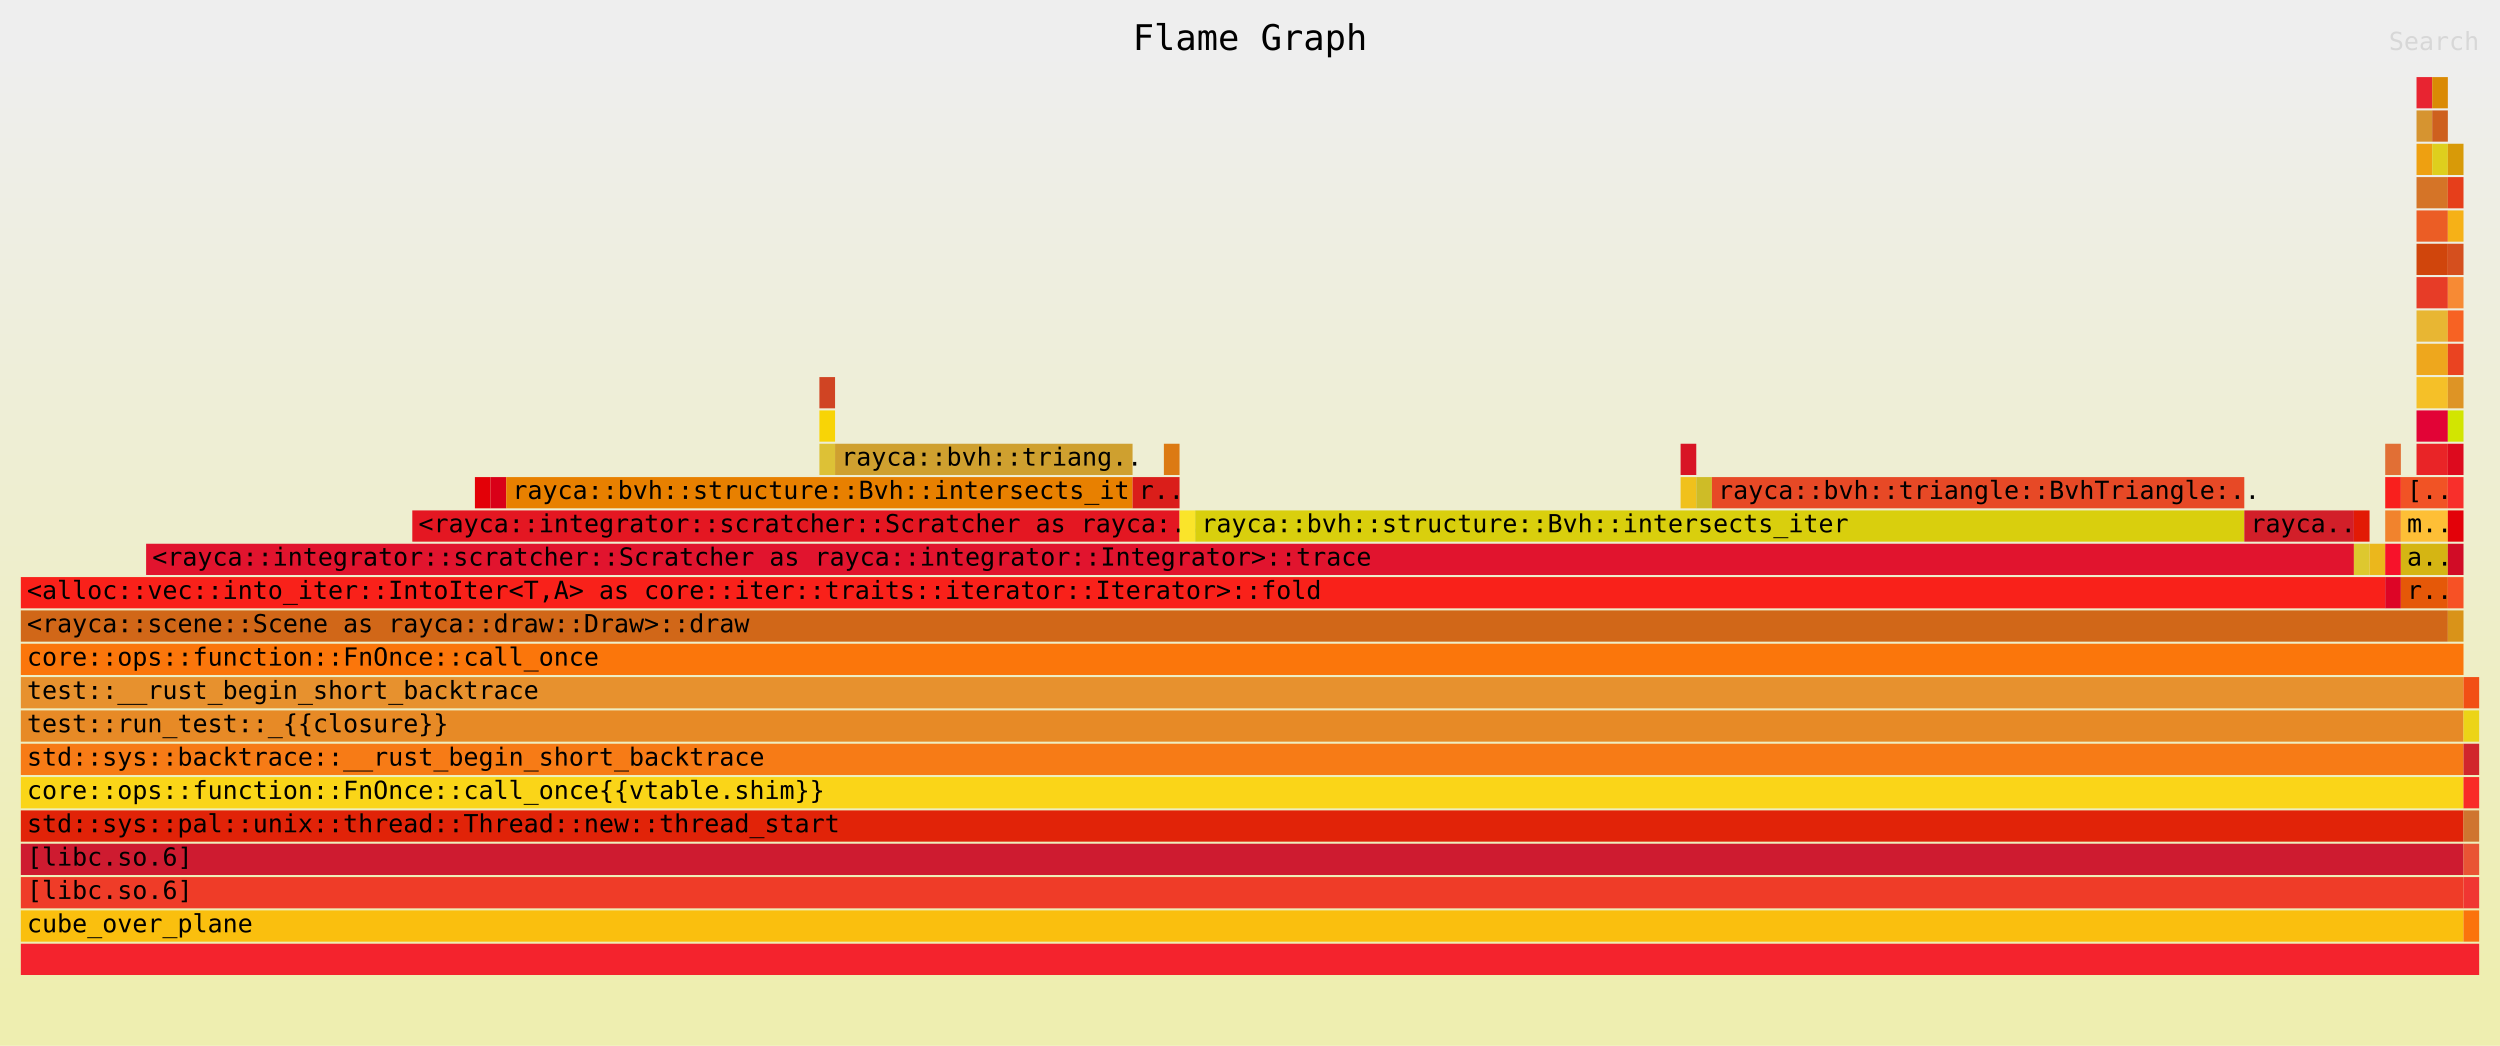
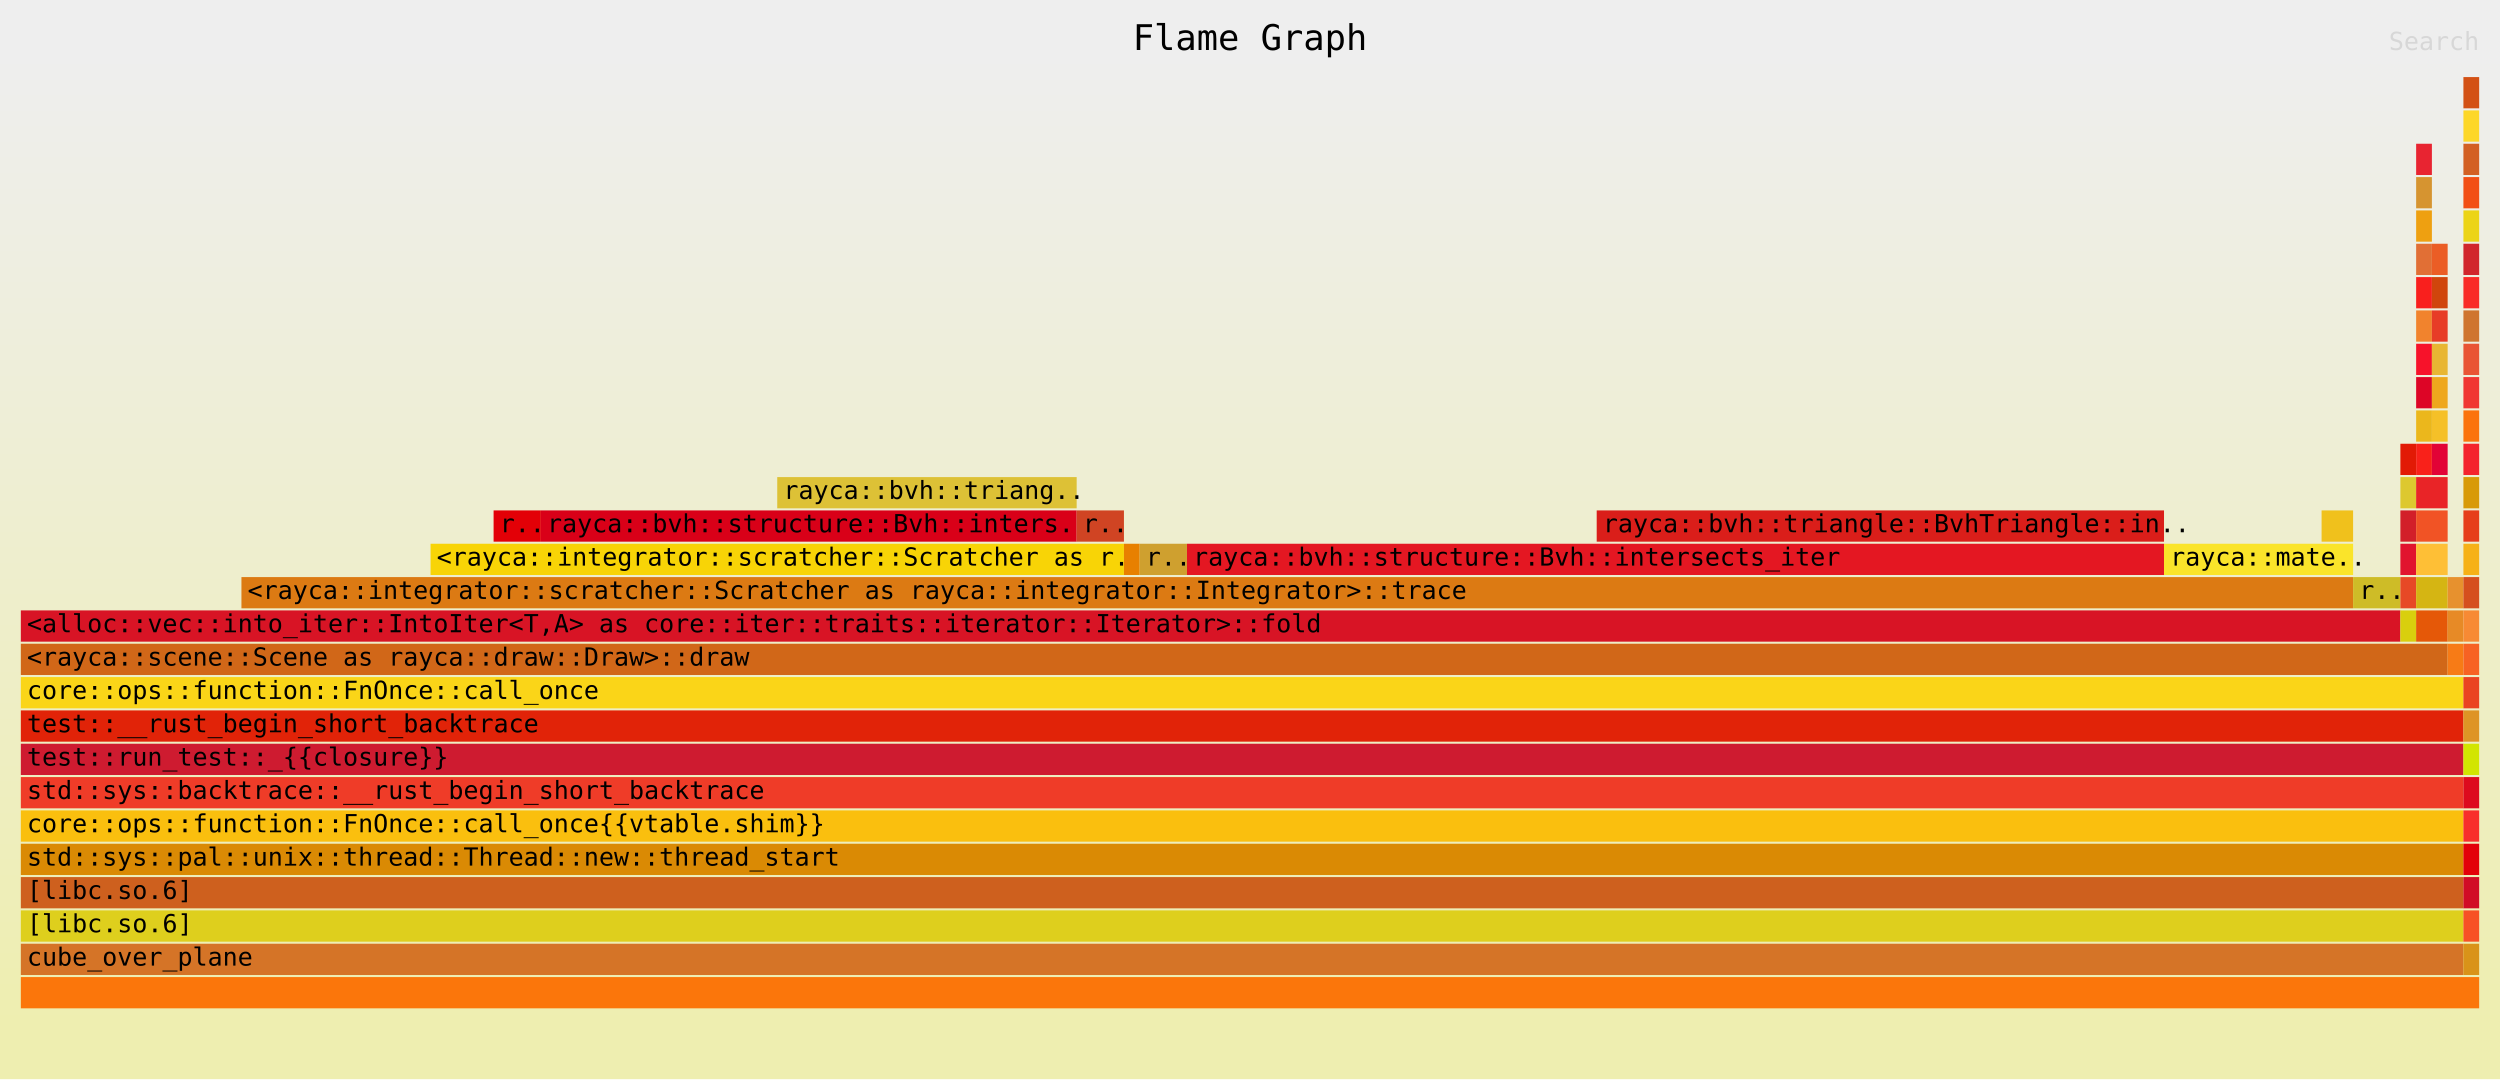
- <svg xmlns="http://www.w3.org/2000/svg" xmlns:ns1="http://github.com/jonhoo/inferno" version="1.1" width="1200" height="502" viewBox="0 0 1200 502">
+ <svg xmlns="http://www.w3.org/2000/svg" xmlns:ns1="http://github.com/jonhoo/inferno" version="1.1" width="1200" height="518" viewBox="0 0 1200 518">
  <defs>
    <linearGradient id="background" y1="0" y2="1" x1="0" x2="0">
      <stop stop-color="#eeeeee" offset="5%" />
      <stop stop-color="#eeeeb0" offset="95%" />
    </linearGradient>
  </defs>
  <style type="text/css">
text { font-family:monospace; font-size:12px }
#title { text-anchor:middle; font-size:17px; }
#matched { text-anchor:end; }
#search { text-anchor:end; opacity:0.1; cursor:pointer; }
#search:hover, #search.show { opacity:1; }
#subtitle { text-anchor:middle; font-color:rgb(160,160,160); }
#unzoom { cursor:pointer; }
#frames &gt; *:hover { stroke:black; stroke-width:0.5; cursor:pointer; }
.hide { display:none; }
.parent { opacity:0.5; }
</style>
-   <rect x="0" y="0" width="100%" height="502" fill="url(#background)" />
+   <rect x="0" y="0" width="100%" height="518" fill="url(#background)" />
  <text id="title" fill="rgb(0,0,0)" x="50%" y="24.00">Flame Graph</text>
-   <text id="details" fill="rgb(0,0,0)" x="10" y="485.00"> </text>
+   <text id="details" fill="rgb(0,0,0)" x="10" y="501.00"> </text>
  <text id="unzoom" class="hide" fill="rgb(0,0,0)" x="10" y="24.00">Reset Zoom</text>
  <text id="search" fill="rgb(0,0,0)" x="1190" y="24.00">Search</text>
-   <text id="matched" fill="rgb(0,0,0)" x="1190" y="485.00"> </text>
-   <svg id="frames" x="10" width="1180" total_samples="157472413">
-     <g>
-       <rect x="18.471%" y="229" width="0.637%" height="15" fill="rgb(227,0,7)" ns1:x="29087261" ns1:w="1003009" />
-       <text x="18.721%" y="239.50" />
-     </g>
-     <g>
-       <rect x="19.108%" y="229" width="0.637%" height="15" fill="rgb(217,0,24)" ns1:x="30090270" ns1:w="1003009" />
-       <text x="19.358%" y="239.50" />
-     </g>
-     <g>
-       <rect x="32.484%" y="213" width="0.637%" height="15" fill="rgb(221,193,54)" ns1:x="51153459" ns1:w="1003009" />
-       <text x="32.734%" y="223.50" />
-     </g>
-     <g>
-       <rect x="32.484%" y="197" width="0.637%" height="15" fill="rgb(248,212,6)" ns1:x="51153459" ns1:w="1003009" />
-       <text x="32.734%" y="207.50" />
-     </g>
-     <g>
-       <rect x="32.484%" y="181" width="0.637%" height="15" fill="rgb(208,68,35)" ns1:x="51153459" ns1:w="1003009" />
-       <text x="32.734%" y="191.50" />
-     </g>
-     <g>
-       <rect x="19.745%" y="229" width="25.478%" height="15" fill="rgb(232,128,0)" ns1:x="31093279" ns1:w="40120360" />
-       <text x="19.995%" y="239.50">rayca::bvh::structure::Bvh::intersects_it..</text>
-     </g>
-     <g>
-       <rect x="33.121%" y="213" width="12.102%" height="15" fill="rgb(207,160,47)" ns1:x="52156468" ns1:w="19057171" />
-       <text x="33.371%" y="223.50">rayca::bvh::triang..</text>
-     </g>
-     <g>
-       <rect x="15.924%" y="245" width="31.21%" height="15" fill="rgb(228,23,34)" ns1:x="25075225" ns1:w="49147441" />
-       <text x="16.174%" y="255.50">&lt;rayca::integrator::scratcher::Scratcher as rayca:..</text>
-     </g>
-     <g>
-       <rect x="45.223%" y="229" width="1.911%" height="15" fill="rgb(218,30,26)" ns1:x="71213639" ns1:w="3009027" />
-       <text x="45.473%" y="239.50">r..</text>
-     </g>
-     <g>
-       <rect x="46.497%" y="213" width="0.637%" height="15" fill="rgb(220,122,19)" ns1:x="73219657" ns1:w="1003009" />
-       <text x="46.747%" y="223.50" />
-     </g>
-     <g>
-       <rect x="47.134%" y="245" width="0.637%" height="15" fill="rgb(250,228,42)" ns1:x="74222666" ns1:w="1003009" />
-       <text x="47.384%" y="255.50" />
-     </g>
-     <g>
-       <rect x="67.516%" y="229" width="0.637%" height="15" fill="rgb(240,193,28)" ns1:x="106318954" ns1:w="1003009" />
-       <text x="67.766%" y="239.50" />
-     </g>
-     <g>
-       <rect x="67.516%" y="213" width="0.637%" height="15" fill="rgb(216,20,37)" ns1:x="106318954" ns1:w="1003009" />
-       <text x="67.766%" y="223.50" />
-     </g>
-     <g>
-       <rect x="68.153%" y="229" width="0.637%" height="15" fill="rgb(206,188,39)" ns1:x="107321963" ns1:w="1003009" />
-       <text x="68.403%" y="239.50" />
-     </g>
-     <g>
-       <rect x="47.771%" y="245" width="42.675%" height="15" fill="rgb(217,207,13)" ns1:x="75225675" ns1:w="67201603" />
-       <text x="48.021%" y="255.50">rayca::bvh::structure::Bvh::intersects_iter</text>
-     </g>
-     <g>
-       <rect x="68.79%" y="229" width="21.656%" height="15" fill="rgb(231,73,38)" ns1:x="108324972" ns1:w="34102306" />
-       <text x="69.04%" y="239.50">rayca::bvh::triangle::BvhTriangle:..</text>
-     </g>
-     <g>
-       <rect x="5.096%" y="261" width="89.809%" height="15" fill="rgb(225,20,46)" ns1:x="8024072" ns1:w="141424269" />
-       <text x="5.346%" y="271.50">&lt;rayca::integrator::scratcher::Scratcher as rayca::integrator::Integrator&gt;::trace</text>
-     </g>
-     <g>
-       <rect x="90.446%" y="245" width="4.459%" height="15" fill="rgb(210,31,41)" ns1:x="142427278" ns1:w="7021063" />
-       <text x="90.696%" y="255.50">rayca..</text>
-     </g>
-     <g>
-       <rect x="94.904%" y="261" width="0.637%" height="15" fill="rgb(221,200,47)" ns1:x="149448341" ns1:w="1003009" />
-       <text x="95.154%" y="271.50" />
-     </g>
-     <g>
-       <rect x="94.904%" y="245" width="0.637%" height="15" fill="rgb(226,26,5)" ns1:x="149448341" ns1:w="1003009" />
-       <text x="95.154%" y="255.50" />
-     </g>
-     <g>
-       <rect x="0%" y="277" width="96.178%" height="15" fill="rgb(249,33,26)" ns1:x="0" ns1:w="151454359" />
-       <text x="0.25%" y="287.50">&lt;alloc::vec::into_iter::IntoIter&lt;T,A&gt; as core::iter::traits::iterator::Iterator&gt;::fold</text>
-     </g>
-     <g>
-       <rect x="95.541%" y="261" width="0.637%" height="15" fill="rgb(235,183,28)" ns1:x="150451350" ns1:w="1003009" />
-       <text x="95.791%" y="271.50" />
-     </g>
-     <g>
-       <rect x="96.178%" y="277" width="0.637%" height="15" fill="rgb(221,5,38)" ns1:x="151454359" ns1:w="1003009" />
-       <text x="96.428%" y="287.50" />
-     </g>
-     <g>
-       <rect x="96.178%" y="261" width="0.637%" height="15" fill="rgb(247,18,42)" ns1:x="151454359" ns1:w="1003009" />
-       <text x="96.428%" y="271.50" />
-     </g>
-     <g>
-       <rect x="96.178%" y="245" width="0.637%" height="15" fill="rgb(241,131,45)" ns1:x="151454359" ns1:w="1003009" />
-       <text x="96.428%" y="255.50" />
-     </g>
-     <g>
-       <rect x="96.178%" y="229" width="0.637%" height="15" fill="rgb(249,31,29)" ns1:x="151454359" ns1:w="1003009" />
-       <text x="96.428%" y="239.50" />
-     </g>
-     <g>
-       <rect x="96.178%" y="213" width="0.637%" height="15" fill="rgb(225,111,53)" ns1:x="151454359" ns1:w="1003009" />
-       <text x="96.428%" y="223.50" />
-     </g>
-     <g>
-       <rect x="97.452%" y="69" width="0.637%" height="15" fill="rgb(238,160,17)" ns1:x="153460377" ns1:w="1003009" />
-       <text x="97.702%" y="79.50" />
-     </g>
-     <g>
-       <rect x="97.452%" y="53" width="0.637%" height="15" fill="rgb(214,148,48)" ns1:x="153460377" ns1:w="1003009" />
-       <text x="97.702%" y="63.50" />
-     </g>
-     <g>
-       <rect x="97.452%" y="37" width="0.637%" height="15" fill="rgb(232,36,49)" ns1:x="153460377" ns1:w="1003009" />
-       <text x="97.702%" y="47.50" />
-     </g>
-     <g>
-       <rect x="0%" y="293" width="98.726%" height="15" fill="rgb(209,103,24)" ns1:x="0" ns1:w="155466395" />
-       <text x="0.25%" y="303.50">&lt;rayca::scene::Scene as rayca::draw::Draw&gt;::draw</text>
-     </g>
-     <g>
-       <rect x="96.815%" y="277" width="1.911%" height="15" fill="rgb(229,88,8)" ns1:x="152457368" ns1:w="3009027" />
-       <text x="97.065%" y="287.50">r..</text>
-     </g>
-     <g>
-       <rect x="96.815%" y="261" width="1.911%" height="15" fill="rgb(213,181,19)" ns1:x="152457368" ns1:w="3009027" />
-       <text x="97.065%" y="271.50">a..</text>
-     </g>
-     <g>
-       <rect x="96.815%" y="245" width="1.911%" height="15" fill="rgb(254,191,54)" ns1:x="152457368" ns1:w="3009027" />
-       <text x="97.065%" y="255.50">m..</text>
-     </g>
-     <g>
-       <rect x="96.815%" y="229" width="1.911%" height="15" fill="rgb(241,83,37)" ns1:x="152457368" ns1:w="3009027" />
-       <text x="97.065%" y="239.50">[..</text>
-     </g>
-     <g>
-       <rect x="97.452%" y="213" width="1.274%" height="15" fill="rgb(233,36,39)" ns1:x="153460377" ns1:w="2006018" />
-       <text x="97.702%" y="223.50" />
-     </g>
-     <g>
-       <rect x="97.452%" y="197" width="1.274%" height="15" fill="rgb(226,3,54)" ns1:x="153460377" ns1:w="2006018" />
-       <text x="97.702%" y="207.50" />
-     </g>
-     <g>
-       <rect x="97.452%" y="181" width="1.274%" height="15" fill="rgb(245,192,40)" ns1:x="153460377" ns1:w="2006018" />
-       <text x="97.702%" y="191.50" />
-     </g>
-     <g>
-       <rect x="97.452%" y="165" width="1.274%" height="15" fill="rgb(238,167,29)" ns1:x="153460377" ns1:w="2006018" />
-       <text x="97.702%" y="175.50" />
-     </g>
-     <g>
-       <rect x="97.452%" y="149" width="1.274%" height="15" fill="rgb(232,182,51)" ns1:x="153460377" ns1:w="2006018" />
-       <text x="97.702%" y="159.50" />
-     </g>
-     <g>
-       <rect x="97.452%" y="133" width="1.274%" height="15" fill="rgb(231,60,39)" ns1:x="153460377" ns1:w="2006018" />
-       <text x="97.702%" y="143.50" />
-     </g>
-     <g>
-       <rect x="97.452%" y="117" width="1.274%" height="15" fill="rgb(208,69,12)" ns1:x="153460377" ns1:w="2006018" />
-       <text x="97.702%" y="127.50" />
-     </g>
-     <g>
-       <rect x="97.452%" y="101" width="1.274%" height="15" fill="rgb(235,93,37)" ns1:x="153460377" ns1:w="2006018" />
-       <text x="97.702%" y="111.50" />
-     </g>
-     <g>
-       <rect x="97.452%" y="85" width="1.274%" height="15" fill="rgb(213,116,39)" ns1:x="153460377" ns1:w="2006018" />
-       <text x="97.702%" y="95.50" />
-     </g>
-     <g>
-       <rect x="98.089%" y="69" width="0.637%" height="15" fill="rgb(222,207,29)" ns1:x="154463386" ns1:w="1003009" />
-       <text x="98.339%" y="79.50" />
-     </g>
-     <g>
-       <rect x="98.089%" y="53" width="0.637%" height="15" fill="rgb(206,96,30)" ns1:x="154463386" ns1:w="1003009" />
-       <text x="98.339%" y="63.50" />
-     </g>
-     <g>
-       <rect x="98.089%" y="37" width="0.637%" height="15" fill="rgb(218,138,4)" ns1:x="154463386" ns1:w="1003009" />
-       <text x="98.339%" y="47.50" />
-     </g>
-     <g>
-       <rect x="0%" y="437" width="99.363%" height="15" fill="rgb(250,191,14)" ns1:x="0" ns1:w="156469404" />
-       <text x="0.25%" y="447.50">cube_over_plane</text>
-     </g>
-     <g>
-       <rect x="0%" y="421" width="99.363%" height="15" fill="rgb(239,60,40)" ns1:x="0" ns1:w="156469404" />
+   <text id="matched" fill="rgb(0,0,0)" x="1190" y="501.00"> </text>
+   <svg id="frames" x="10" width="1180" total_samples="156469404">
+     <g>
+       <rect x="19.231%" y="245" width="1.923%" height="15" fill="rgb(227,0,7)" ns1:x="30090270" ns1:w="3009027" />
+       <text x="19.481%" y="255.50">r..</text>
+     </g>
+     <g>
+       <rect x="21.154%" y="245" width="21.795%" height="15" fill="rgb(217,0,24)" ns1:x="33099297" ns1:w="34102306" />
+       <text x="21.404%" y="255.50">rayca::bvh::structure::Bvh::inters..</text>
+     </g>
+     <g>
+       <rect x="30.769%" y="229" width="12.18%" height="15" fill="rgb(221,193,54)" ns1:x="48144432" ns1:w="19057171" />
+       <text x="31.019%" y="239.50">rayca::bvh::triang..</text>
+     </g>
+     <g>
+       <rect x="16.667%" y="261" width="28.205%" height="15" fill="rgb(248,212,6)" ns1:x="26078234" ns1:w="44132396" />
+       <text x="16.917%" y="271.50">&lt;rayca::integrator::scratcher::Scratcher as r..</text>
+     </g>
+     <g>
+       <rect x="42.949%" y="245" width="1.923%" height="15" fill="rgb(208,68,35)" ns1:x="67201603" ns1:w="3009027" />
+       <text x="43.199%" y="255.50">r..</text>
+     </g>
+     <g>
+       <rect x="44.872%" y="261" width="0.641%" height="15" fill="rgb(232,128,0)" ns1:x="70210630" ns1:w="1003009" />
+       <text x="45.122%" y="271.50" />
+     </g>
+     <g>
+       <rect x="45.513%" y="261" width="1.923%" height="15" fill="rgb(207,160,47)" ns1:x="71213639" ns1:w="3009027" />
+       <text x="45.763%" y="271.50">r..</text>
+     </g>
+     <g>
+       <rect x="47.436%" y="261" width="39.744%" height="15" fill="rgb(228,23,34)" ns1:x="74222666" ns1:w="62186558" />
+       <text x="47.686%" y="271.50">rayca::bvh::structure::Bvh::intersects_iter</text>
+     </g>
+     <g>
+       <rect x="64.103%" y="245" width="23.077%" height="15" fill="rgb(218,30,26)" ns1:x="100300900" ns1:w="36108324" />
+       <text x="64.353%" y="255.50">rayca::bvh::triangle::BvhTriangle::in..</text>
+     </g>
+     <g>
+       <rect x="8.974%" y="277" width="85.897%" height="15" fill="rgb(220,122,19)" ns1:x="14042126" ns1:w="134403206" />
+       <text x="9.224%" y="287.50">&lt;rayca::integrator::scratcher::Scratcher as rayca::integrator::Integrator&gt;::trace</text>
+     </g>
+     <g>
+       <rect x="87.18%" y="261" width="7.692%" height="15" fill="rgb(250,228,42)" ns1:x="136409224" ns1:w="12036108" />
+       <text x="87.43%" y="271.50">rayca::mate..</text>
+     </g>
+     <g>
+       <rect x="93.59%" y="245" width="1.282%" height="15" fill="rgb(240,193,28)" ns1:x="146439314" ns1:w="2006018" />
+       <text x="93.84%" y="255.50" />
+     </g>
+     <g>
+       <rect x="0%" y="293" width="96.795%" height="15" fill="rgb(216,20,37)" ns1:x="0" ns1:w="151454359" />
+       <text x="0.25%" y="303.50">&lt;alloc::vec::into_iter::IntoIter&lt;T,A&gt; as core::iter::traits::iterator::Iterator&gt;::fold</text>
+     </g>
+     <g>
+       <rect x="94.872%" y="277" width="1.923%" height="15" fill="rgb(206,188,39)" ns1:x="148445332" ns1:w="3009027" />
+       <text x="95.122%" y="287.50">r..</text>
+     </g>
+     <g>
+       <rect x="96.795%" y="293" width="0.641%" height="15" fill="rgb(217,207,13)" ns1:x="151454359" ns1:w="1003009" />
+       <text x="97.045%" y="303.50" />
+     </g>
+     <g>
+       <rect x="96.795%" y="277" width="0.641%" height="15" fill="rgb(231,73,38)" ns1:x="151454359" ns1:w="1003009" />
+       <text x="97.045%" y="287.50" />
+     </g>
+     <g>
+       <rect x="96.795%" y="261" width="0.641%" height="15" fill="rgb(225,20,46)" ns1:x="151454359" ns1:w="1003009" />
+       <text x="97.045%" y="271.50" />
+     </g>
+     <g>
+       <rect x="96.795%" y="245" width="0.641%" height="15" fill="rgb(210,31,41)" ns1:x="151454359" ns1:w="1003009" />
+       <text x="97.045%" y="255.50" />
+     </g>
+     <g>
+       <rect x="96.795%" y="229" width="0.641%" height="15" fill="rgb(221,200,47)" ns1:x="151454359" ns1:w="1003009" />
+       <text x="97.045%" y="239.50" />
+     </g>
+     <g>
+       <rect x="96.795%" y="213" width="0.641%" height="15" fill="rgb(226,26,5)" ns1:x="151454359" ns1:w="1003009" />
+       <text x="97.045%" y="223.50" />
+     </g>
+     <g>
+       <rect x="97.436%" y="213" width="0.641%" height="15" fill="rgb(249,33,26)" ns1:x="152457368" ns1:w="1003009" />
+       <text x="97.686%" y="223.50" />
+     </g>
+     <g>
+       <rect x="97.436%" y="197" width="0.641%" height="15" fill="rgb(235,183,28)" ns1:x="152457368" ns1:w="1003009" />
+       <text x="97.686%" y="207.50" />
+     </g>
+     <g>
+       <rect x="97.436%" y="181" width="0.641%" height="15" fill="rgb(221,5,38)" ns1:x="152457368" ns1:w="1003009" />
+       <text x="97.686%" y="191.50" />
+     </g>
+     <g>
+       <rect x="97.436%" y="165" width="0.641%" height="15" fill="rgb(247,18,42)" ns1:x="152457368" ns1:w="1003009" />
+       <text x="97.686%" y="175.50" />
+     </g>
+     <g>
+       <rect x="97.436%" y="149" width="0.641%" height="15" fill="rgb(241,131,45)" ns1:x="152457368" ns1:w="1003009" />
+       <text x="97.686%" y="159.50" />
+     </g>
+     <g>
+       <rect x="97.436%" y="133" width="0.641%" height="15" fill="rgb(249,31,29)" ns1:x="152457368" ns1:w="1003009" />
+       <text x="97.686%" y="143.50" />
+     </g>
+     <g>
+       <rect x="97.436%" y="117" width="0.641%" height="15" fill="rgb(225,111,53)" ns1:x="152457368" ns1:w="1003009" />
+       <text x="97.686%" y="127.50" />
+     </g>
+     <g>
+       <rect x="97.436%" y="101" width="0.641%" height="15" fill="rgb(238,160,17)" ns1:x="152457368" ns1:w="1003009" />
+       <text x="97.686%" y="111.50" />
+     </g>
+     <g>
+       <rect x="97.436%" y="85" width="0.641%" height="15" fill="rgb(214,148,48)" ns1:x="152457368" ns1:w="1003009" />
+       <text x="97.686%" y="95.50" />
+     </g>
+     <g>
+       <rect x="97.436%" y="69" width="0.641%" height="15" fill="rgb(232,36,49)" ns1:x="152457368" ns1:w="1003009" />
+       <text x="97.686%" y="79.50" />
+     </g>
+     <g>
+       <rect x="0%" y="309" width="98.718%" height="15" fill="rgb(209,103,24)" ns1:x="0" ns1:w="154463386" />
+       <text x="0.25%" y="319.50">&lt;rayca::scene::Scene as rayca::draw::Draw&gt;::draw</text>
+     </g>
+     <g>
+       <rect x="97.436%" y="293" width="1.282%" height="15" fill="rgb(229,88,8)" ns1:x="152457368" ns1:w="2006018" />
+       <text x="97.686%" y="303.50" />
+     </g>
+     <g>
+       <rect x="97.436%" y="277" width="1.282%" height="15" fill="rgb(213,181,19)" ns1:x="152457368" ns1:w="2006018" />
+       <text x="97.686%" y="287.50" />
+     </g>
+     <g>
+       <rect x="97.436%" y="261" width="1.282%" height="15" fill="rgb(254,191,54)" ns1:x="152457368" ns1:w="2006018" />
+       <text x="97.686%" y="271.50" />
+     </g>
+     <g>
+       <rect x="97.436%" y="245" width="1.282%" height="15" fill="rgb(241,83,37)" ns1:x="152457368" ns1:w="2006018" />
+       <text x="97.686%" y="255.50" />
+     </g>
+     <g>
+       <rect x="97.436%" y="229" width="1.282%" height="15" fill="rgb(233,36,39)" ns1:x="152457368" ns1:w="2006018" />
+       <text x="97.686%" y="239.50" />
+     </g>
+     <g>
+       <rect x="98.077%" y="213" width="0.641%" height="15" fill="rgb(226,3,54)" ns1:x="153460377" ns1:w="1003009" />
+       <text x="98.327%" y="223.50" />
+     </g>
+     <g>
+       <rect x="98.077%" y="197" width="0.641%" height="15" fill="rgb(245,192,40)" ns1:x="153460377" ns1:w="1003009" />
+       <text x="98.327%" y="207.50" />
+     </g>
+     <g>
+       <rect x="98.077%" y="181" width="0.641%" height="15" fill="rgb(238,167,29)" ns1:x="153460377" ns1:w="1003009" />
+       <text x="98.327%" y="191.50" />
+     </g>
+     <g>
+       <rect x="98.077%" y="165" width="0.641%" height="15" fill="rgb(232,182,51)" ns1:x="153460377" ns1:w="1003009" />
+       <text x="98.327%" y="175.50" />
+     </g>
+     <g>
+       <rect x="98.077%" y="149" width="0.641%" height="15" fill="rgb(231,60,39)" ns1:x="153460377" ns1:w="1003009" />
+       <text x="98.327%" y="159.50" />
+     </g>
+     <g>
+       <rect x="98.077%" y="133" width="0.641%" height="15" fill="rgb(208,69,12)" ns1:x="153460377" ns1:w="1003009" />
+       <text x="98.327%" y="143.50" />
+     </g>
+     <g>
+       <rect x="98.077%" y="117" width="0.641%" height="15" fill="rgb(235,93,37)" ns1:x="153460377" ns1:w="1003009" />
+       <text x="98.327%" y="127.50" />
+     </g>
+     <g>
+       <rect x="0%" y="453" width="99.359%" height="15" fill="rgb(213,116,39)" ns1:x="0" ns1:w="155466395" />
+       <text x="0.25%" y="463.50">cube_over_plane</text>
+     </g>
+     <g>
+       <rect x="0%" y="437" width="99.359%" height="15" fill="rgb(222,207,29)" ns1:x="0" ns1:w="155466395" />
+       <text x="0.25%" y="447.50">[libc.so.6]</text>
+     </g>
+     <g>
+       <rect x="0%" y="421" width="99.359%" height="15" fill="rgb(206,96,30)" ns1:x="0" ns1:w="155466395" />
      <text x="0.25%" y="431.50">[libc.so.6]</text>
    </g>
    <g>
-       <rect x="0%" y="405" width="99.363%" height="15" fill="rgb(206,27,48)" ns1:x="0" ns1:w="156469404" />
-       <text x="0.25%" y="415.50">[libc.so.6]</text>
-     </g>
-     <g>
-       <rect x="0%" y="389" width="99.363%" height="15" fill="rgb(225,35,8)" ns1:x="0" ns1:w="156469404" />
-       <text x="0.25%" y="399.50">std::sys::pal::unix::thread::Thread::new::thread_start</text>
-     </g>
-     <g>
-       <rect x="0%" y="373" width="99.363%" height="15" fill="rgb(250,213,24)" ns1:x="0" ns1:w="156469404" />
-       <text x="0.25%" y="383.50">core::ops::function::FnOnce::call_once{{vtable.shim}}</text>
-     </g>
-     <g>
-       <rect x="0%" y="357" width="99.363%" height="15" fill="rgb(247,123,22)" ns1:x="0" ns1:w="156469404" />
-       <text x="0.25%" y="367.50">std::sys::backtrace::__rust_begin_short_backtrace</text>
-     </g>
-     <g>
-       <rect x="0%" y="341" width="99.363%" height="15" fill="rgb(231,138,38)" ns1:x="0" ns1:w="156469404" />
-       <text x="0.25%" y="351.50">test::run_test::_{{closure}}</text>
-     </g>
-     <g>
-       <rect x="0%" y="325" width="99.363%" height="15" fill="rgb(231,145,46)" ns1:x="0" ns1:w="156469404" />
-       <text x="0.25%" y="335.50">test::__rust_begin_short_backtrace</text>
-     </g>
-     <g>
-       <rect x="0%" y="309" width="99.363%" height="15" fill="rgb(251,118,11)" ns1:x="0" ns1:w="156469404" />
-       <text x="0.25%" y="319.50">core::ops::function::FnOnce::call_once</text>
-     </g>
-     <g>
-       <rect x="98.726%" y="293" width="0.637%" height="15" fill="rgb(217,147,25)" ns1:x="155466395" ns1:w="1003009" />
-       <text x="98.976%" y="303.50" />
-     </g>
-     <g>
-       <rect x="98.726%" y="277" width="0.637%" height="15" fill="rgb(247,81,37)" ns1:x="155466395" ns1:w="1003009" />
-       <text x="98.976%" y="287.50" />
-     </g>
-     <g>
-       <rect x="98.726%" y="261" width="0.637%" height="15" fill="rgb(209,12,38)" ns1:x="155466395" ns1:w="1003009" />
-       <text x="98.976%" y="271.50" />
-     </g>
-     <g>
-       <rect x="98.726%" y="245" width="0.637%" height="15" fill="rgb(227,1,9)" ns1:x="155466395" ns1:w="1003009" />
-       <text x="98.976%" y="255.50" />
-     </g>
-     <g>
-       <rect x="98.726%" y="229" width="0.637%" height="15" fill="rgb(248,47,43)" ns1:x="155466395" ns1:w="1003009" />
-       <text x="98.976%" y="239.50" />
-     </g>
-     <g>
-       <rect x="98.726%" y="213" width="0.637%" height="15" fill="rgb(221,10,30)" ns1:x="155466395" ns1:w="1003009" />
-       <text x="98.976%" y="223.50" />
-     </g>
-     <g>
-       <rect x="98.726%" y="197" width="0.637%" height="15" fill="rgb(210,229,1)" ns1:x="155466395" ns1:w="1003009" />
-       <text x="98.976%" y="207.50" />
-     </g>
-     <g>
-       <rect x="98.726%" y="181" width="0.637%" height="15" fill="rgb(222,148,37)" ns1:x="155466395" ns1:w="1003009" />
-       <text x="98.976%" y="191.50" />
-     </g>
-     <g>
-       <rect x="98.726%" y="165" width="0.637%" height="15" fill="rgb(234,67,33)" ns1:x="155466395" ns1:w="1003009" />
-       <text x="98.976%" y="175.50" />
-     </g>
-     <g>
-       <rect x="98.726%" y="149" width="0.637%" height="15" fill="rgb(247,98,35)" ns1:x="155466395" ns1:w="1003009" />
-       <text x="98.976%" y="159.50" />
-     </g>
-     <g>
-       <rect x="98.726%" y="133" width="0.637%" height="15" fill="rgb(247,138,52)" ns1:x="155466395" ns1:w="1003009" />
-       <text x="98.976%" y="143.50" />
-     </g>
-     <g>
-       <rect x="98.726%" y="117" width="0.637%" height="15" fill="rgb(213,79,30)" ns1:x="155466395" ns1:w="1003009" />
-       <text x="98.976%" y="127.50" />
-     </g>
-     <g>
-       <rect x="98.726%" y="101" width="0.637%" height="15" fill="rgb(246,177,23)" ns1:x="155466395" ns1:w="1003009" />
-       <text x="98.976%" y="111.50" />
-     </g>
-     <g>
-       <rect x="98.726%" y="85" width="0.637%" height="15" fill="rgb(230,62,27)" ns1:x="155466395" ns1:w="1003009" />
-       <text x="98.976%" y="95.50" />
-     </g>
-     <g>
-       <rect x="98.726%" y="69" width="0.637%" height="15" fill="rgb(216,154,8)" ns1:x="155466395" ns1:w="1003009" />
-       <text x="98.976%" y="79.50" />
-     </g>
-     <g>
-       <rect x="0%" y="453" width="100%" height="15" fill="rgb(244,35,45)" ns1:x="0" ns1:w="157472413" />
-       <text x="0.25%" y="463.50" />
-     </g>
-     <g>
-       <rect x="99.363%" y="437" width="0.637%" height="15" fill="rgb(251,115,12)" ns1:x="156469404" ns1:w="1003009" />
-       <text x="99.613%" y="447.50" />
-     </g>
-     <g>
-       <rect x="99.363%" y="421" width="0.637%" height="15" fill="rgb(240,54,50)" ns1:x="156469404" ns1:w="1003009" />
-       <text x="99.613%" y="431.50" />
-     </g>
-     <g>
-       <rect x="99.363%" y="405" width="0.637%" height="15" fill="rgb(233,84,52)" ns1:x="156469404" ns1:w="1003009" />
-       <text x="99.613%" y="415.50" />
-     </g>
-     <g>
-       <rect x="99.363%" y="389" width="0.637%" height="15" fill="rgb(207,117,47)" ns1:x="156469404" ns1:w="1003009" />
-       <text x="99.613%" y="399.50" />
-     </g>
-     <g>
-       <rect x="99.363%" y="373" width="0.637%" height="15" fill="rgb(249,43,39)" ns1:x="156469404" ns1:w="1003009" />
-       <text x="99.613%" y="383.50" />
-     </g>
-     <g>
-       <rect x="99.363%" y="357" width="0.637%" height="15" fill="rgb(209,38,44)" ns1:x="156469404" ns1:w="1003009" />
-       <text x="99.613%" y="367.50" />
-     </g>
-     <g>
-       <rect x="99.363%" y="341" width="0.637%" height="15" fill="rgb(236,212,23)" ns1:x="156469404" ns1:w="1003009" />
-       <text x="99.613%" y="351.50" />
-     </g>
-     <g>
-       <rect x="99.363%" y="325" width="0.637%" height="15" fill="rgb(242,79,21)" ns1:x="156469404" ns1:w="1003009" />
-       <text x="99.613%" y="335.50" />
+       <rect x="0%" y="405" width="99.359%" height="15" fill="rgb(218,138,4)" ns1:x="0" ns1:w="155466395" />
+       <text x="0.25%" y="415.50">std::sys::pal::unix::thread::Thread::new::thread_start</text>
+     </g>
+     <g>
+       <rect x="0%" y="389" width="99.359%" height="15" fill="rgb(250,191,14)" ns1:x="0" ns1:w="155466395" />
+       <text x="0.25%" y="399.50">core::ops::function::FnOnce::call_once{{vtable.shim}}</text>
+     </g>
+     <g>
+       <rect x="0%" y="373" width="99.359%" height="15" fill="rgb(239,60,40)" ns1:x="0" ns1:w="155466395" />
+       <text x="0.25%" y="383.50">std::sys::backtrace::__rust_begin_short_backtrace</text>
+     </g>
+     <g>
+       <rect x="0%" y="357" width="99.359%" height="15" fill="rgb(206,27,48)" ns1:x="0" ns1:w="155466395" />
+       <text x="0.25%" y="367.50">test::run_test::_{{closure}}</text>
+     </g>
+     <g>
+       <rect x="0%" y="341" width="99.359%" height="15" fill="rgb(225,35,8)" ns1:x="0" ns1:w="155466395" />
+       <text x="0.25%" y="351.50">test::__rust_begin_short_backtrace</text>
+     </g>
+     <g>
+       <rect x="0%" y="325" width="99.359%" height="15" fill="rgb(250,213,24)" ns1:x="0" ns1:w="155466395" />
+       <text x="0.25%" y="335.50">core::ops::function::FnOnce::call_once</text>
+     </g>
+     <g>
+       <rect x="98.718%" y="309" width="0.641%" height="15" fill="rgb(247,123,22)" ns1:x="154463386" ns1:w="1003009" />
+       <text x="98.968%" y="319.50" />
+     </g>
+     <g>
+       <rect x="98.718%" y="293" width="0.641%" height="15" fill="rgb(231,138,38)" ns1:x="154463386" ns1:w="1003009" />
+       <text x="98.968%" y="303.50" />
+     </g>
+     <g>
+       <rect x="98.718%" y="277" width="0.641%" height="15" fill="rgb(231,145,46)" ns1:x="154463386" ns1:w="1003009" />
+       <text x="98.968%" y="287.50" />
+     </g>
+     <g>
+       <rect x="0%" y="469" width="100%" height="15" fill="rgb(251,118,11)" ns1:x="0" ns1:w="156469404" />
+       <text x="0.25%" y="479.50" />
+     </g>
+     <g>
+       <rect x="99.359%" y="453" width="0.641%" height="15" fill="rgb(217,147,25)" ns1:x="155466395" ns1:w="1003009" />
+       <text x="99.609%" y="463.50" />
+     </g>
+     <g>
+       <rect x="99.359%" y="437" width="0.641%" height="15" fill="rgb(247,81,37)" ns1:x="155466395" ns1:w="1003009" />
+       <text x="99.609%" y="447.50" />
+     </g>
+     <g>
+       <rect x="99.359%" y="421" width="0.641%" height="15" fill="rgb(209,12,38)" ns1:x="155466395" ns1:w="1003009" />
+       <text x="99.609%" y="431.50" />
+     </g>
+     <g>
+       <rect x="99.359%" y="405" width="0.641%" height="15" fill="rgb(227,1,9)" ns1:x="155466395" ns1:w="1003009" />
+       <text x="99.609%" y="415.50" />
+     </g>
+     <g>
+       <rect x="99.359%" y="389" width="0.641%" height="15" fill="rgb(248,47,43)" ns1:x="155466395" ns1:w="1003009" />
+       <text x="99.609%" y="399.50" />
+     </g>
+     <g>
+       <rect x="99.359%" y="373" width="0.641%" height="15" fill="rgb(221,10,30)" ns1:x="155466395" ns1:w="1003009" />
+       <text x="99.609%" y="383.50" />
+     </g>
+     <g>
+       <rect x="99.359%" y="357" width="0.641%" height="15" fill="rgb(210,229,1)" ns1:x="155466395" ns1:w="1003009" />
+       <text x="99.609%" y="367.50" />
+     </g>
+     <g>
+       <rect x="99.359%" y="341" width="0.641%" height="15" fill="rgb(222,148,37)" ns1:x="155466395" ns1:w="1003009" />
+       <text x="99.609%" y="351.50" />
+     </g>
+     <g>
+       <rect x="99.359%" y="325" width="0.641%" height="15" fill="rgb(234,67,33)" ns1:x="155466395" ns1:w="1003009" />
+       <text x="99.609%" y="335.50" />
+     </g>
+     <g>
+       <rect x="99.359%" y="309" width="0.641%" height="15" fill="rgb(247,98,35)" ns1:x="155466395" ns1:w="1003009" />
+       <text x="99.609%" y="319.50" />
+     </g>
+     <g>
+       <rect x="99.359%" y="293" width="0.641%" height="15" fill="rgb(247,138,52)" ns1:x="155466395" ns1:w="1003009" />
+       <text x="99.609%" y="303.50" />
+     </g>
+     <g>
+       <rect x="99.359%" y="277" width="0.641%" height="15" fill="rgb(213,79,30)" ns1:x="155466395" ns1:w="1003009" />
+       <text x="99.609%" y="287.50" />
+     </g>
+     <g>
+       <rect x="99.359%" y="261" width="0.641%" height="15" fill="rgb(246,177,23)" ns1:x="155466395" ns1:w="1003009" />
+       <text x="99.609%" y="271.50" />
+     </g>
+     <g>
+       <rect x="99.359%" y="245" width="0.641%" height="15" fill="rgb(230,62,27)" ns1:x="155466395" ns1:w="1003009" />
+       <text x="99.609%" y="255.50" />
+     </g>
+     <g>
+       <rect x="99.359%" y="229" width="0.641%" height="15" fill="rgb(216,154,8)" ns1:x="155466395" ns1:w="1003009" />
+       <text x="99.609%" y="239.50" />
+     </g>
+     <g>
+       <rect x="99.359%" y="213" width="0.641%" height="15" fill="rgb(244,35,45)" ns1:x="155466395" ns1:w="1003009" />
+       <text x="99.609%" y="223.50" />
+     </g>
+     <g>
+       <rect x="99.359%" y="197" width="0.641%" height="15" fill="rgb(251,115,12)" ns1:x="155466395" ns1:w="1003009" />
+       <text x="99.609%" y="207.50" />
+     </g>
+     <g>
+       <rect x="99.359%" y="181" width="0.641%" height="15" fill="rgb(240,54,50)" ns1:x="155466395" ns1:w="1003009" />
+       <text x="99.609%" y="191.50" />
+     </g>
+     <g>
+       <rect x="99.359%" y="165" width="0.641%" height="15" fill="rgb(233,84,52)" ns1:x="155466395" ns1:w="1003009" />
+       <text x="99.609%" y="175.50" />
+     </g>
+     <g>
+       <rect x="99.359%" y="149" width="0.641%" height="15" fill="rgb(207,117,47)" ns1:x="155466395" ns1:w="1003009" />
+       <text x="99.609%" y="159.50" />
+     </g>
+     <g>
+       <rect x="99.359%" y="133" width="0.641%" height="15" fill="rgb(249,43,39)" ns1:x="155466395" ns1:w="1003009" />
+       <text x="99.609%" y="143.50" />
+     </g>
+     <g>
+       <rect x="99.359%" y="117" width="0.641%" height="15" fill="rgb(209,38,44)" ns1:x="155466395" ns1:w="1003009" />
+       <text x="99.609%" y="127.50" />
+     </g>
+     <g>
+       <rect x="99.359%" y="101" width="0.641%" height="15" fill="rgb(236,212,23)" ns1:x="155466395" ns1:w="1003009" />
+       <text x="99.609%" y="111.50" />
+     </g>
+     <g>
+       <rect x="99.359%" y="85" width="0.641%" height="15" fill="rgb(242,79,21)" ns1:x="155466395" ns1:w="1003009" />
+       <text x="99.609%" y="95.50" />
+     </g>
+     <g>
+       <rect x="99.359%" y="69" width="0.641%" height="15" fill="rgb(211,96,35)" ns1:x="155466395" ns1:w="1003009" />
+       <text x="99.609%" y="79.50" />
+     </g>
+     <g>
+       <rect x="99.359%" y="53" width="0.641%" height="15" fill="rgb(253,215,40)" ns1:x="155466395" ns1:w="1003009" />
+       <text x="99.609%" y="63.50" />
+     </g>
+     <g>
+       <rect x="99.359%" y="37" width="0.641%" height="15" fill="rgb(211,81,21)" ns1:x="155466395" ns1:w="1003009" />
+       <text x="99.609%" y="47.50" />
    </g>
  </svg>
</svg>
